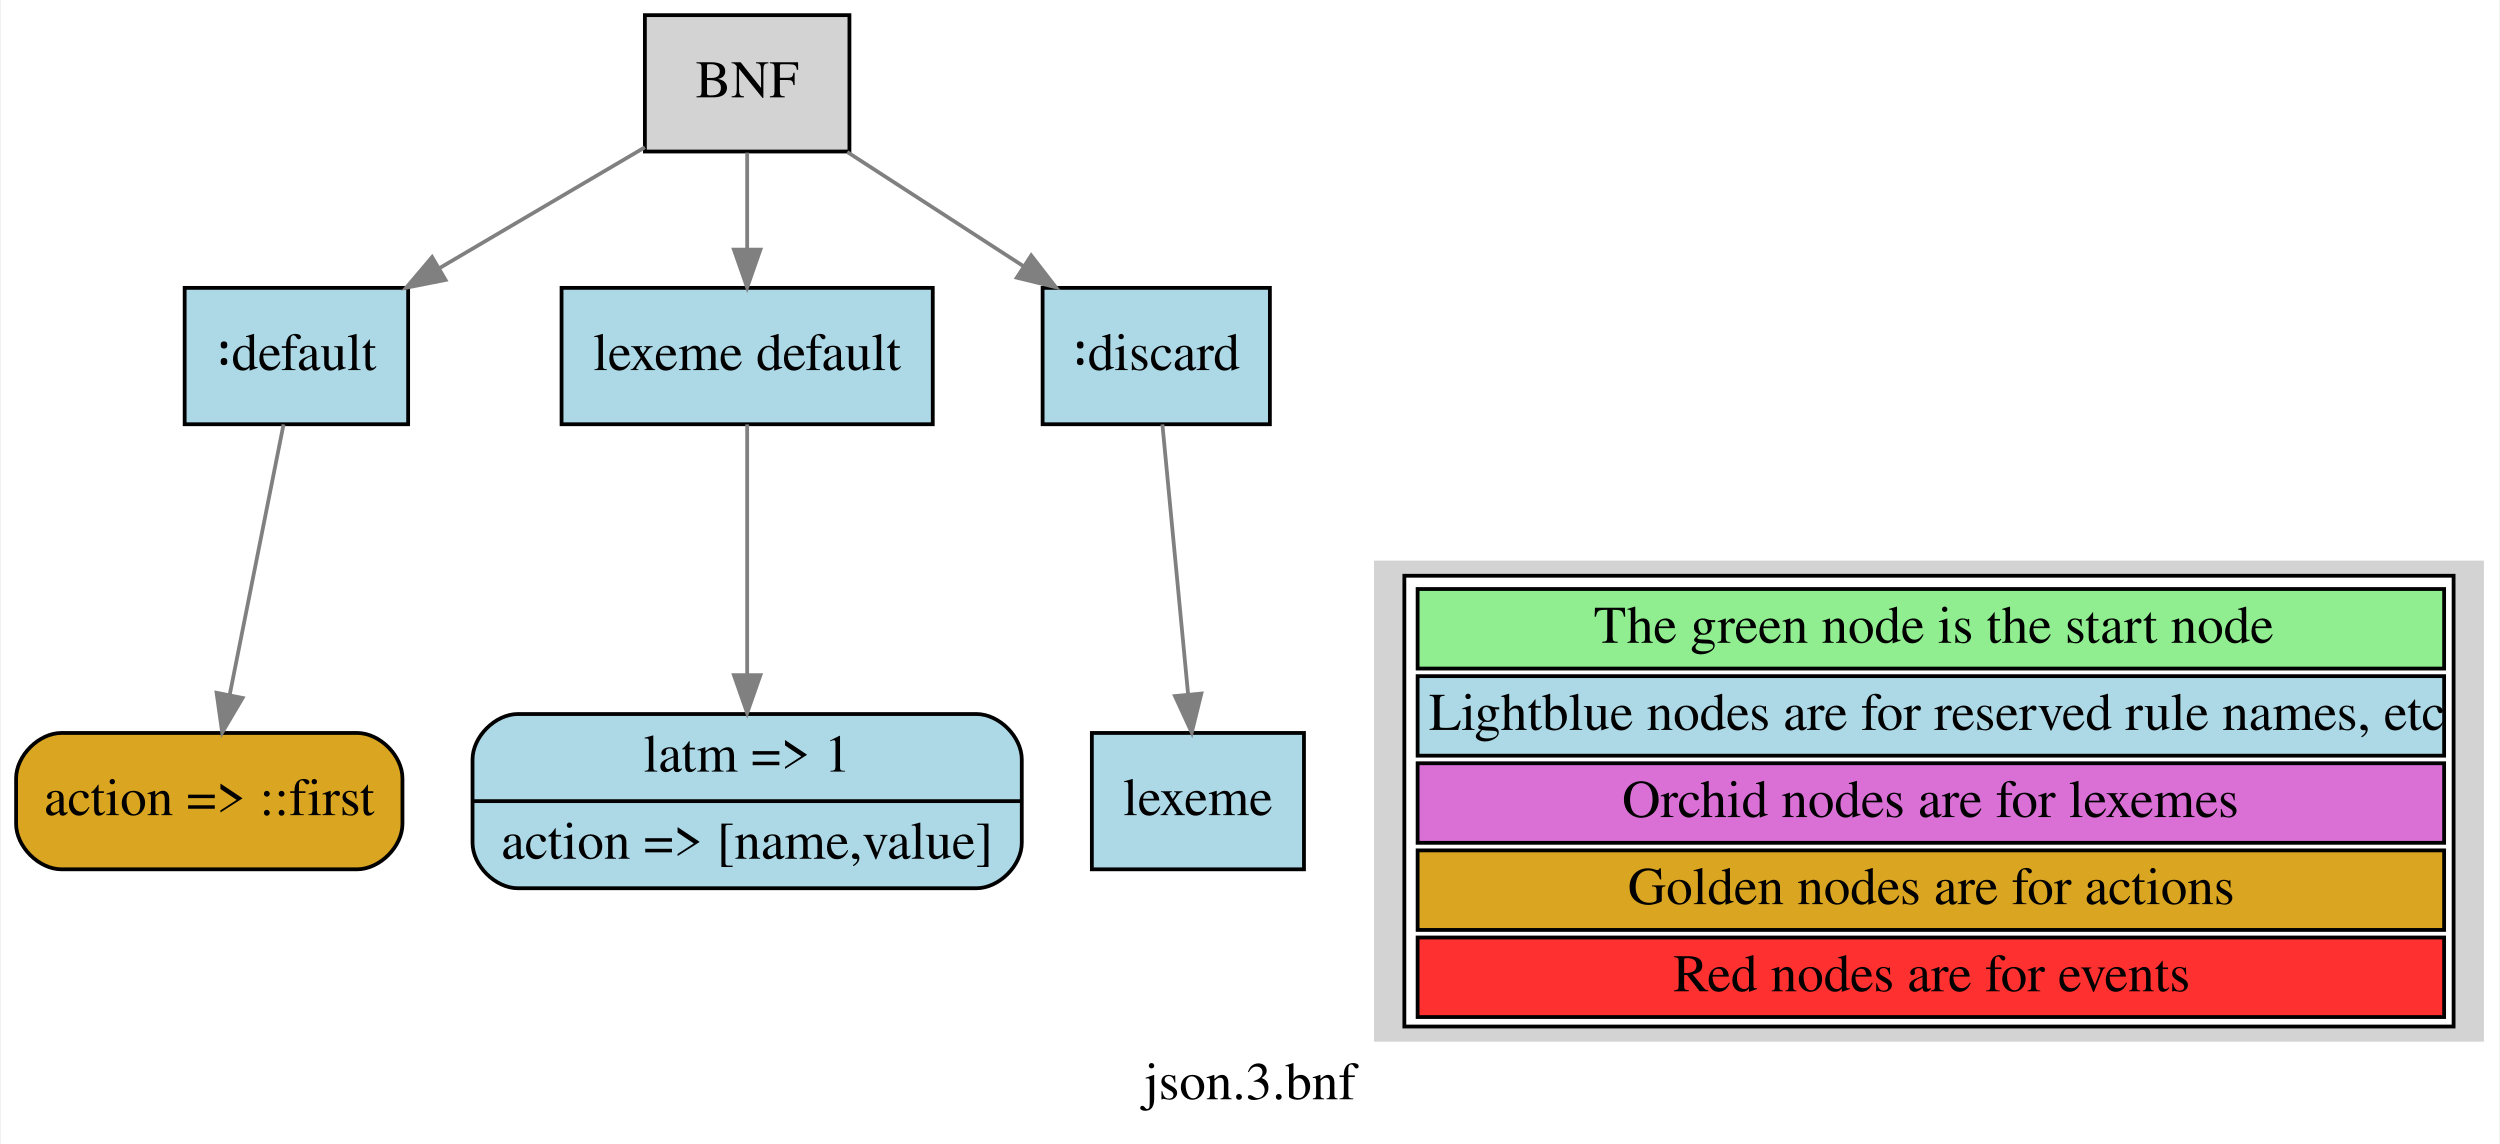
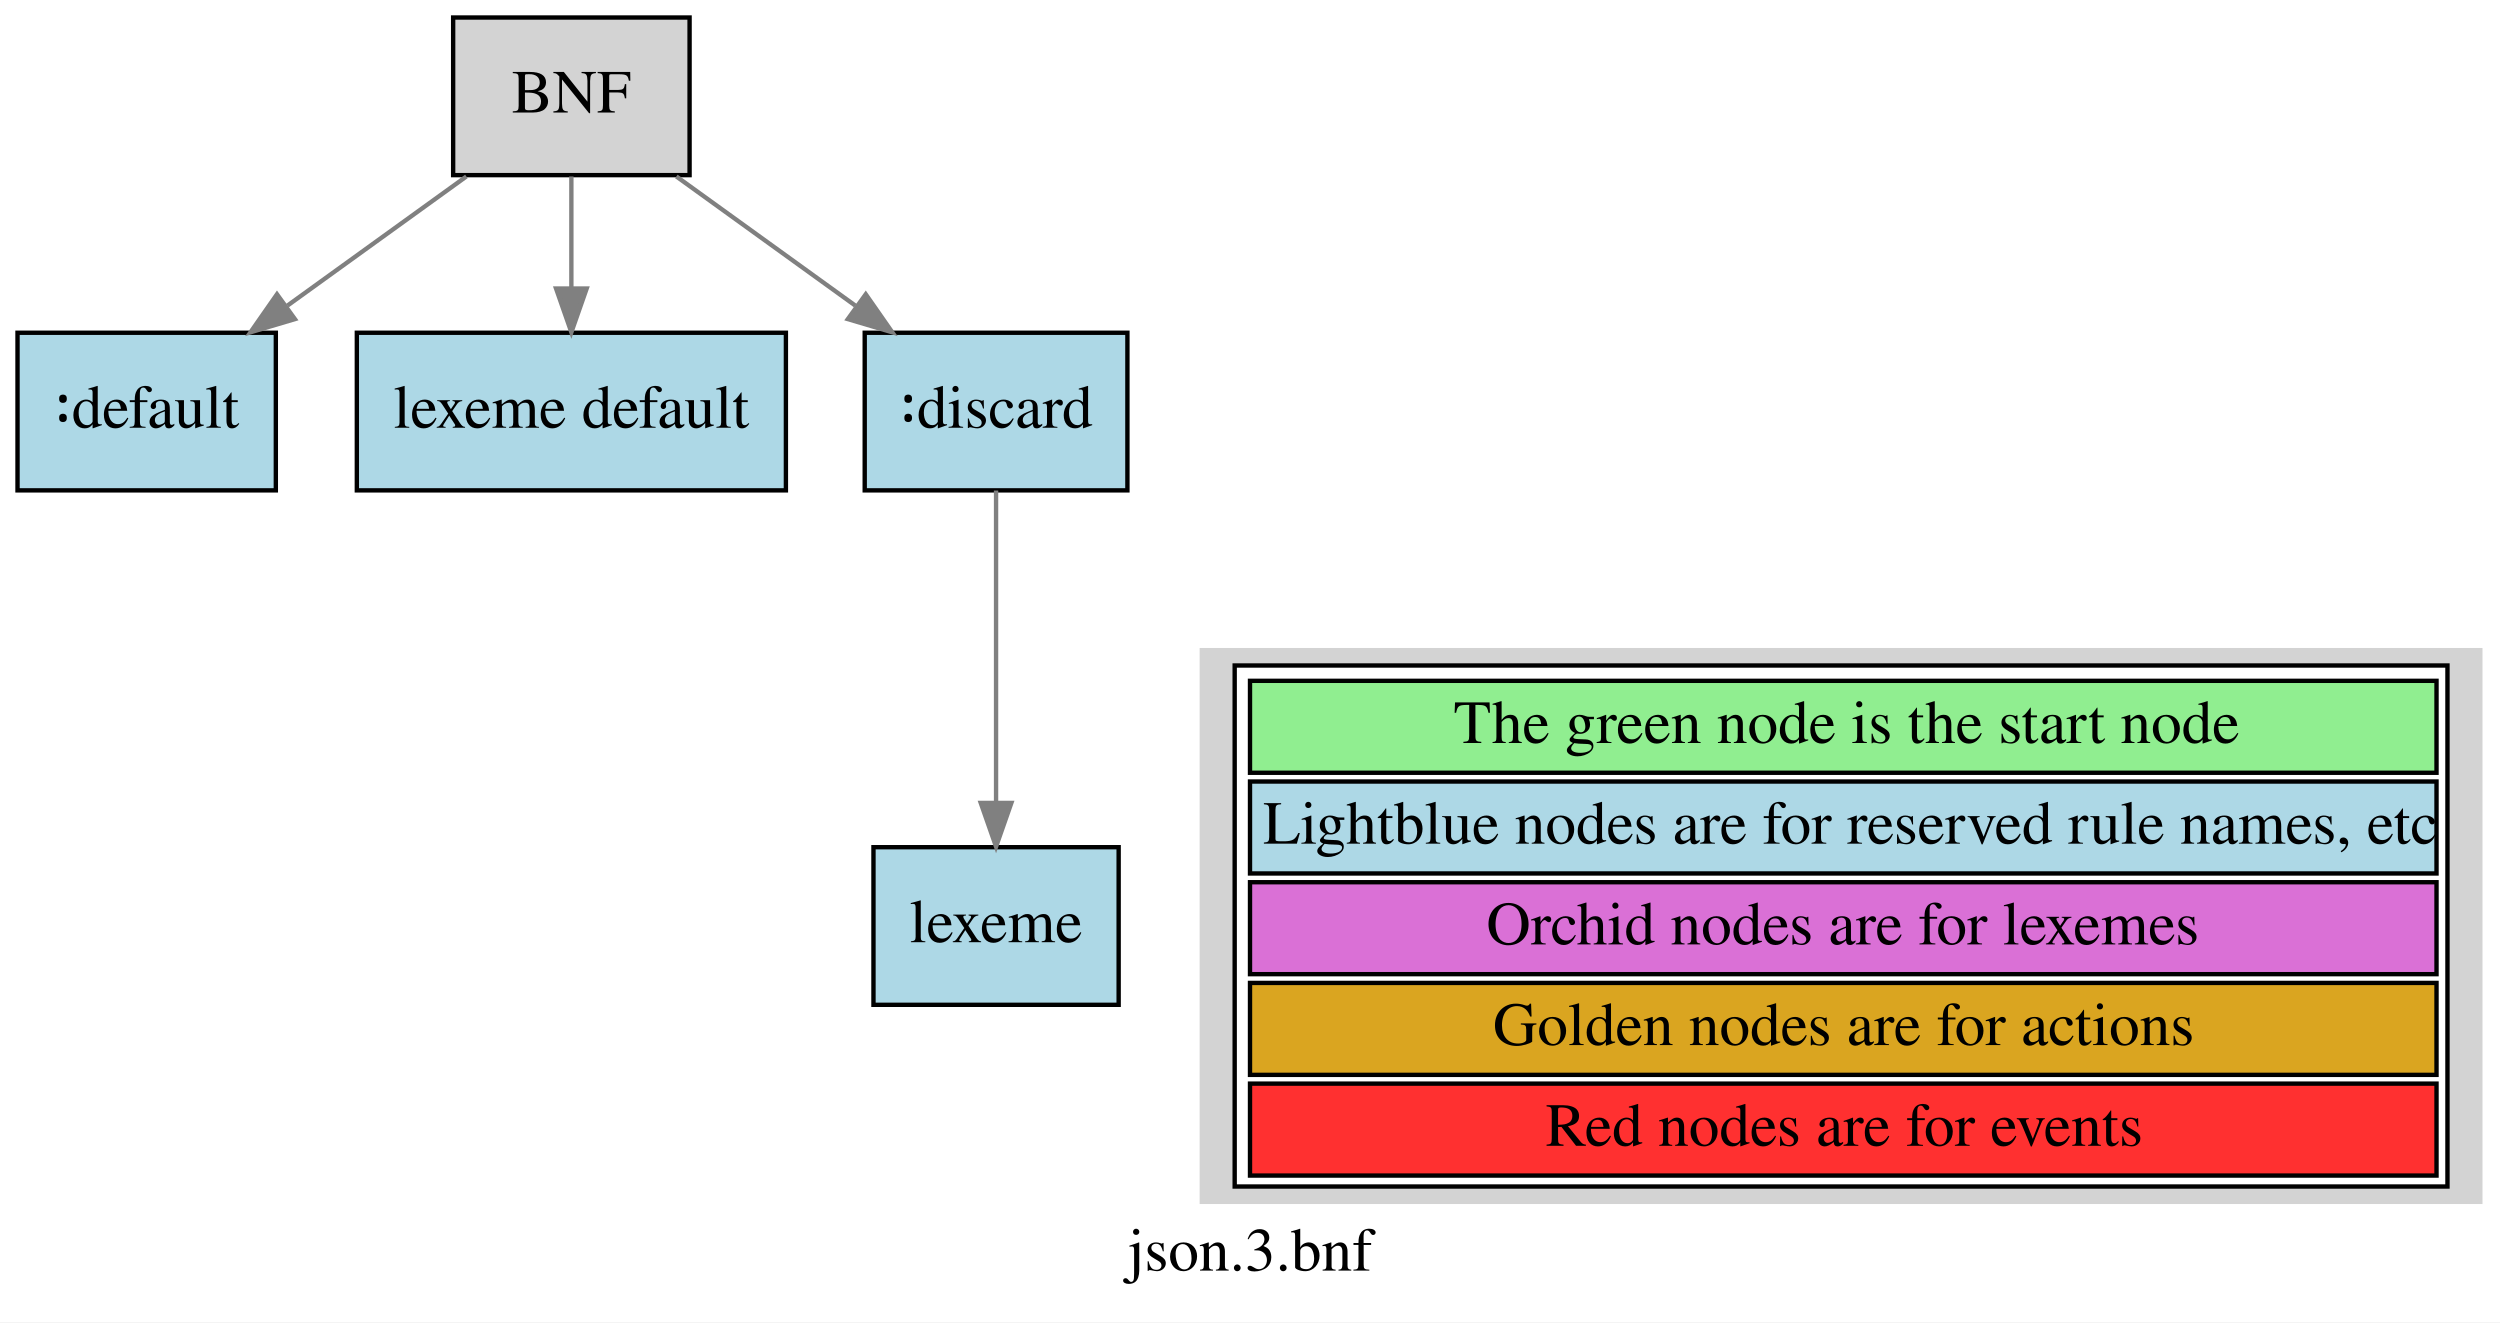
- <svg xmlns="http://www.w3.org/2000/svg" width="660pt" height="302pt" viewBox="0.00 0.00 659.50 302.00">
+ <svg xmlns="http://www.w3.org/2000/svg" width="571pt" height="302pt" viewBox="0.00 0.00 571.00 302.00">
  <g id="graph0" class="graph" transform="scale(1 1) rotate(0) translate(4 298)">
-     <polygon fill="white" stroke="none" points="-4,4 -4,-298 655.5,-298 655.5,4 -4,4" />
-     <text text-anchor="middle" x="325.75" y="-7.8" font-family="Times,serif" font-size="14.00">json.3.bnf</text>
+     <polygon fill="white" stroke="none" points="-4,4 -4,-298 567,-298 567,4 -4,4" />
+     <text text-anchor="middle" x="281.5" y="-7.8" font-family="Times,serif" font-size="14.00">json.3.bnf</text>
    <g id="node1" class="node">
-       <polygon fill="lightblue" stroke="black" points="103.5,-222 44.5,-222 44.5,-186 103.5,-186 103.5,-222" />
-       <text text-anchor="middle" x="74" y="-200.3" font-family="Times,serif" font-size="14.00">꞉default</text>
+       <polygon fill="lightblue" stroke="black" points="59,-222 0,-222 0,-186 59,-186 59,-222" />
+       <text text-anchor="middle" x="29.5" y="-200.3" font-family="Times,serif" font-size="14.00">꞉default</text>
+     </g>
+     <g id="node2" class="node">
+       <polygon fill="lightgrey" stroke="black" points="153.5,-294 99.5,-294 99.5,-258 153.5,-258 153.5,-294" />
+       <text text-anchor="middle" x="126.5" y="-272.3" font-family="Times,serif" font-size="14.00">BNF</text>
+     </g>
+     <g id="edge1" class="edge">
+       <path fill="none" stroke="grey" d="M102.522,-257.697C90.189,-248.796 74.984,-237.823 61.647,-228.199" />
+       <polygon fill="grey" stroke="grey" points="63.359,-225.118 53.202,-222.104 59.263,-230.794 63.359,-225.118" />
    </g>
    <g id="node3" class="node">
-       <path fill="goldenrod" stroke="black" d="M12,-68.5C12,-68.5 90,-68.5 90,-68.5 96,-68.5 102,-74.5 102,-80.5 102,-80.5 102,-92.5 102,-92.5 102,-98.5 96,-104.5 90,-104.5 90,-104.5 12,-104.5 12,-104.5 6,-104.5 0,-98.5 0,-92.5 0,-92.5 0,-80.5 0,-80.5 0,-74.5 6,-68.5 12,-68.5" />
-       <text text-anchor="middle" x="51" y="-82.8" font-family="Times,serif" font-size="14.00">action =&gt; ::first</text>
+       <polygon fill="lightblue" stroke="black" points="175.5,-222 77.5,-222 77.5,-186 175.5,-186 175.5,-222" />
+       <text text-anchor="middle" x="126.5" y="-200.3" font-family="Times,serif" font-size="14.00">lexeme default</text>
    </g>
    <g id="edge2" class="edge">
-       <path fill="none" stroke="grey" d="M70.606,-185.958C66.869,-167.191 60.809,-136.756 56.414,-114.687" />
-       <polygon fill="grey" stroke="grey" points="59.793,-113.736 54.408,-104.612 52.928,-115.103 59.793,-113.736" />
-     </g>
-     <g id="node2" class="node">
-       <polygon fill="lightgrey" stroke="black" points="220,-294 166,-294 166,-258 220,-258 220,-294" />
-       <text text-anchor="middle" x="193" y="-272.3" font-family="Times,serif" font-size="14.00">BNF</text>
-     </g>
-     <g id="edge1" class="edge">
-       <path fill="none" stroke="grey" d="M165.997,-259.116C149.997,-249.704 129.474,-237.632 111.873,-227.278" />
-       <polygon fill="grey" stroke="grey" points="113.369,-224.098 102.975,-222.044 109.82,-230.131 113.369,-224.098" />
+       <path fill="none" stroke="grey" d="M126.5,-257.697C126.5,-249.983 126.5,-240.712 126.5,-232.112" />
+       <polygon fill="grey" stroke="grey" points="130,-232.104 126.5,-222.104 123,-232.104 130,-232.104" />
    </g>
    <g id="node4" class="node">
-       <polygon fill="lightblue" stroke="black" points="242,-222 144,-222 144,-186 242,-186 242,-222" />
-       <text text-anchor="middle" x="193" y="-200.3" font-family="Times,serif" font-size="14.00">lexeme default</text>
+       <polygon fill="lightblue" stroke="black" points="253.5,-222 193.5,-222 193.5,-186 253.5,-186 253.5,-222" />
+       <text text-anchor="middle" x="223.5" y="-200.3" font-family="Times,serif" font-size="14.00">꞉discard</text>
    </g>
    <g id="edge3" class="edge">
-       <path fill="none" stroke="grey" d="M193,-257.697C193,-249.983 193,-240.712 193,-232.112" />
-       <polygon fill="grey" stroke="grey" points="196.5,-232.104 193,-222.104 189.5,-232.104 196.5,-232.104" />
+       <path fill="none" stroke="grey" d="M150.478,-257.697C162.811,-248.796 178.016,-237.823 191.353,-228.199" />
+       <polygon fill="grey" stroke="grey" points="193.737,-230.794 199.798,-222.104 189.641,-225.118 193.737,-230.794" />
+     </g>
+     <g id="node5" class="node">
+       <polygon fill="lightblue" stroke="black" points="251.5,-104.5 195.5,-104.5 195.5,-68.5 251.5,-68.5 251.5,-104.5" />
+       <text text-anchor="middle" x="223.5" y="-82.8" font-family="Times,serif" font-size="14.00">lexeme</text>
+     </g>
+     <g id="edge4" class="edge">
+       <path fill="none" stroke="grey" d="M223.5,-185.958C223.5,-167.191 223.5,-136.756 223.5,-114.687" />
+       <polygon fill="grey" stroke="grey" points="227,-114.612 223.5,-104.612 220,-114.612 227,-114.612" />
    </g>
    <g id="node6" class="node">
-       <polygon fill="lightblue" stroke="black" points="331,-222 271,-222 271,-186 331,-186 331,-222" />
-       <text text-anchor="middle" x="301" y="-200.3" font-family="Times,serif" font-size="14.00">꞉discard</text>
-     </g>
-     <g id="edge5" class="edge">
-       <path fill="none" stroke="grey" d="M219.42,-257.876C233.41,-248.808 250.776,-237.552 265.886,-227.759" />
-       <polygon fill="grey" stroke="grey" points="267.991,-230.566 274.479,-222.19 264.183,-224.692 267.991,-230.566" />
-     </g>
-     <g id="node5" class="node">
-       <path fill="lightblue" stroke="black" d="M132.5,-63.5C132.5,-63.5 253.5,-63.5 253.5,-63.5 259.5,-63.5 265.5,-69.5 265.5,-75.5 265.5,-75.5 265.5,-97.5 265.5,-97.5 265.5,-103.5 259.5,-109.5 253.5,-109.5 253.5,-109.5 132.5,-109.5 132.5,-109.5 126.5,-109.5 120.5,-103.5 120.5,-97.5 120.5,-97.5 120.5,-75.5 120.5,-75.5 120.5,-69.5 126.5,-63.5 132.5,-63.5" />
-       <text text-anchor="middle" x="193" y="-94.3" font-family="Times,serif" font-size="14.00">latm =&gt; 1</text>
-       <polyline fill="none" stroke="black" points="120.5,-86.5 265.5,-86.5 " />
-       <text text-anchor="middle" x="193" y="-71.3" font-family="Times,serif" font-size="14.00">action =&gt; [name,value]</text>
-     </g>
-     <g id="edge4" class="edge">
-       <path fill="none" stroke="grey" d="M193,-185.958C193,-168.672 193,-141.487 193,-120.058" />
-       <polygon fill="grey" stroke="grey" points="196.5,-119.765 193,-109.765 189.5,-119.765 196.5,-119.765" />
-     </g>
-     <g id="node7" class="node">
-       <polygon fill="lightblue" stroke="black" points="340,-104.5 284,-104.5 284,-68.5 340,-68.5 340,-104.5" />
-       <text text-anchor="middle" x="312" y="-82.8" font-family="Times,serif" font-size="14.00">lexeme</text>
-     </g>
-     <g id="edge6" class="edge">
-       <path fill="none" stroke="grey" d="M302.623,-185.958C304.41,-167.191 307.309,-136.756 309.411,-114.687" />
-       <polygon fill="grey" stroke="grey" points="312.906,-114.899 310.37,-104.612 305.938,-114.235 312.906,-114.899" />
-     </g>
-     <g id="node8" class="node">
-       <polygon fill="lightgrey" stroke="none" points="651.5,-150 358.5,-150 358.5,-23 651.5,-23 651.5,-150" />
-       <polygon fill="white" stroke="none" points="366.5,-27 366.5,-146 643.5,-146 643.5,-27 366.5,-27" />
-       <polygon fill="lightgreen" stroke="none" points="370,-121.5 370,-142.5 641,-142.5 641,-121.5 370,-121.5" />
-       <polygon fill="none" stroke="black" points="370,-121.5 370,-142.5 641,-142.5 641,-121.5 370,-121.5" />
-       <text text-anchor="start" x="416.5" y="-128.3" font-family="Times,serif" font-size="14.00">The green node is the start node</text>
-       <polygon fill="lightblue" stroke="none" points="370,-98.5 370,-119.5 641,-119.5 641,-98.5 370,-98.5" />
-       <polygon fill="none" stroke="black" points="370,-98.5 370,-119.5 641,-119.5 641,-98.5 370,-98.5" />
-       <text text-anchor="start" x="373" y="-105.3" font-family="Times,serif" font-size="14.00">Lightblue nodes are for reserved rule names, etc</text>
-       <polygon fill="orchid" stroke="none" points="370,-75.5 370,-96.5 641,-96.5 641,-75.5 370,-75.5" />
-       <polygon fill="none" stroke="black" points="370,-75.5 370,-96.5 641,-96.5 641,-75.5 370,-75.5" />
-       <text text-anchor="start" x="424" y="-82.3" font-family="Times,serif" font-size="14.00">Orchid nodes are for lexemes</text>
-       <polygon fill="goldenrod" stroke="none" points="370,-52.5 370,-73.5 641,-73.5 641,-52.5 370,-52.5" />
-       <polygon fill="none" stroke="black" points="370,-52.5 370,-73.5 641,-73.5 641,-52.5 370,-52.5" />
-       <text text-anchor="start" x="425.5" y="-59.3" font-family="Times,serif" font-size="14.00">Golden nodes are for actions</text>
-       <polygon fill="#ff3030" stroke="none" points="370,-29.5 370,-50.5 641,-50.5 641,-29.5 370,-29.5" />
-       <polygon fill="none" stroke="black" points="370,-29.5 370,-50.5 641,-50.5 641,-29.5 370,-29.5" />
-       <text text-anchor="start" x="437.5" y="-36.3" font-family="Times,serif" font-size="14.00">Red nodes are for events</text>
-       <polygon fill="none" stroke="black" points="366.5,-27 366.5,-146 643.5,-146 643.5,-27 366.5,-27" />
+       <polygon fill="lightgrey" stroke="none" points="563,-150 270,-150 270,-23 563,-23 563,-150" />
+       <polygon fill="white" stroke="none" points="278,-27 278,-146 555,-146 555,-27 278,-27" />
+       <polygon fill="lightgreen" stroke="none" points="281.5,-121.5 281.5,-142.5 552.5,-142.5 552.5,-121.5 281.5,-121.5" />
+       <polygon fill="none" stroke="black" points="281.5,-121.5 281.5,-142.5 552.5,-142.5 552.5,-121.5 281.5,-121.5" />
+       <text text-anchor="start" x="328" y="-128.3" font-family="Times,serif" font-size="14.00">The green node is the start node</text>
+       <polygon fill="lightblue" stroke="none" points="281.5,-98.5 281.5,-119.5 552.5,-119.5 552.5,-98.5 281.5,-98.5" />
+       <polygon fill="none" stroke="black" points="281.5,-98.5 281.5,-119.5 552.5,-119.5 552.5,-98.5 281.5,-98.5" />
+       <text text-anchor="start" x="284.5" y="-105.3" font-family="Times,serif" font-size="14.00">Lightblue nodes are for reserved rule names, etc</text>
+       <polygon fill="orchid" stroke="none" points="281.5,-75.5 281.5,-96.5 552.5,-96.5 552.5,-75.5 281.5,-75.5" />
+       <polygon fill="none" stroke="black" points="281.5,-75.5 281.5,-96.5 552.5,-96.5 552.5,-75.5 281.5,-75.5" />
+       <text text-anchor="start" x="335.5" y="-82.3" font-family="Times,serif" font-size="14.00">Orchid nodes are for lexemes</text>
+       <polygon fill="goldenrod" stroke="none" points="281.5,-52.5 281.5,-73.5 552.5,-73.5 552.5,-52.5 281.5,-52.5" />
+       <polygon fill="none" stroke="black" points="281.5,-52.5 281.5,-73.5 552.5,-73.5 552.5,-52.5 281.5,-52.5" />
+       <text text-anchor="start" x="337" y="-59.3" font-family="Times,serif" font-size="14.00">Golden nodes are for actions</text>
+       <polygon fill="#ff3030" stroke="none" points="281.5,-29.5 281.5,-50.5 552.5,-50.5 552.5,-29.5 281.5,-29.5" />
+       <polygon fill="none" stroke="black" points="281.5,-29.5 281.5,-50.5 552.5,-50.5 552.5,-29.5 281.5,-29.5" />
+       <text text-anchor="start" x="349" y="-36.3" font-family="Times,serif" font-size="14.00">Red nodes are for events</text>
+       <polygon fill="none" stroke="black" points="278,-27 278,-146 555,-146 555,-27 278,-27" />
    </g>
  </g>
</svg>
